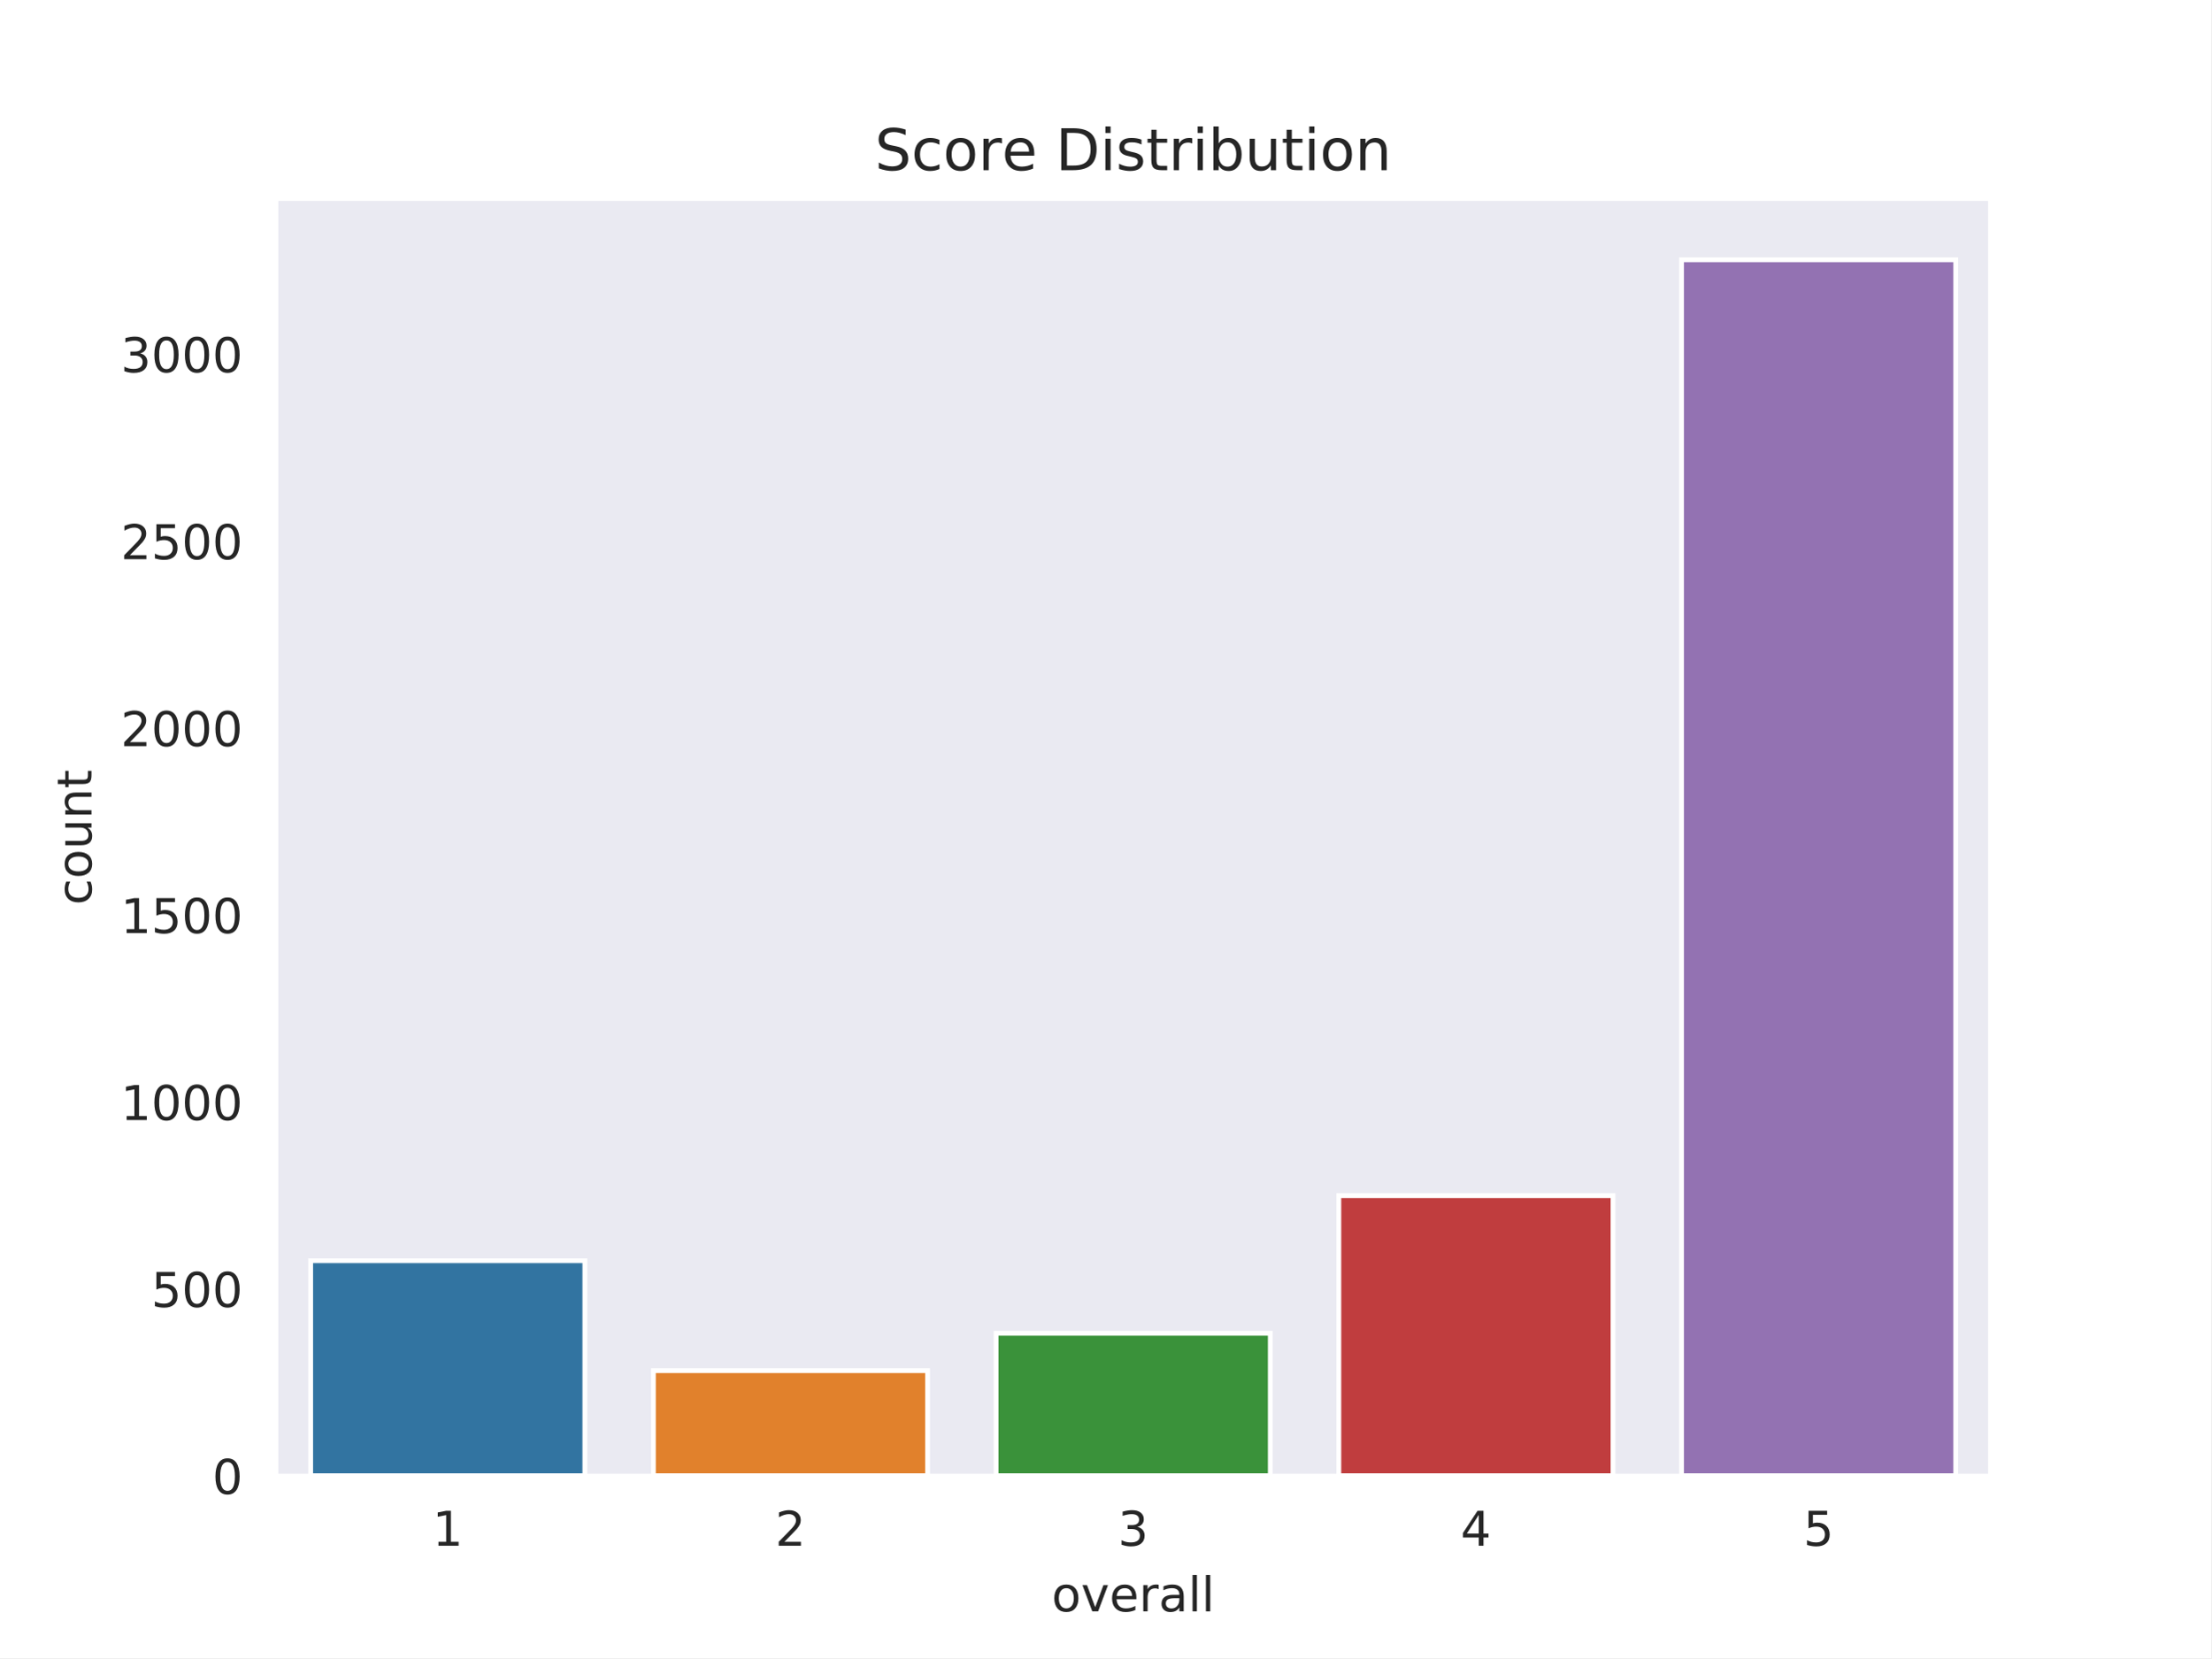
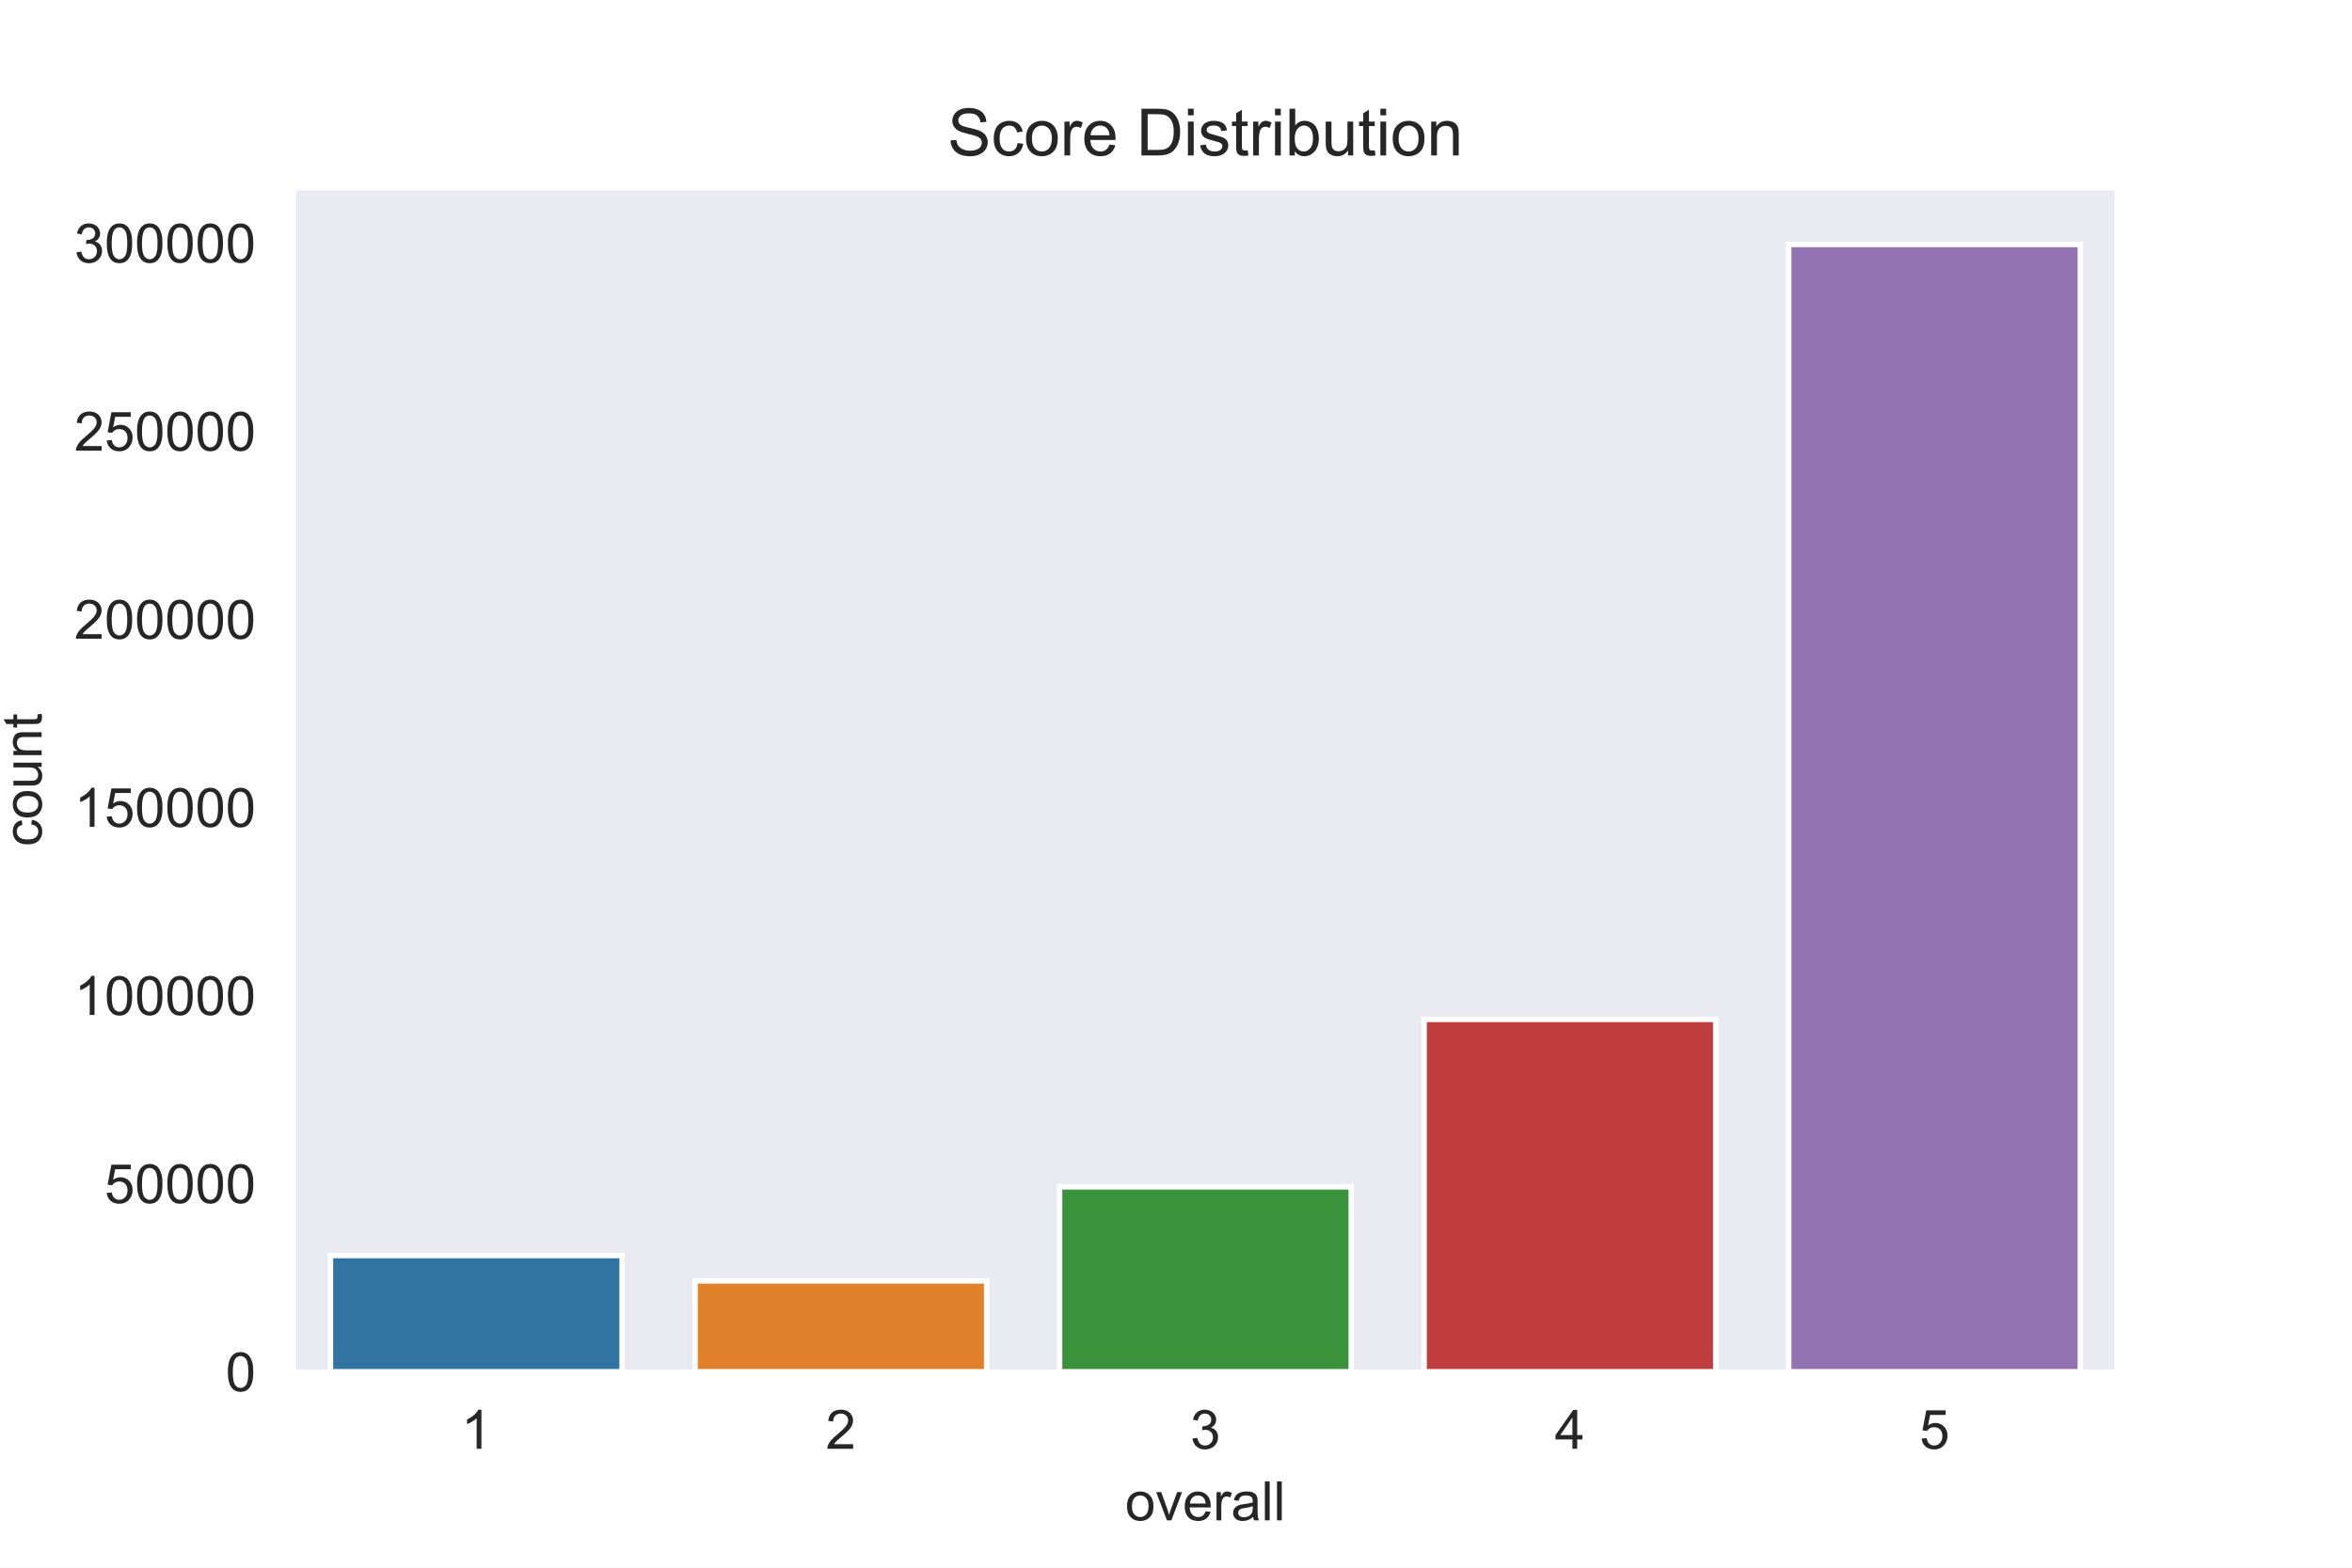
- <svg xmlns="http://www.w3.org/2000/svg" xmlns:xlink="http://www.w3.org/1999/xlink" height="345.6pt" version="1.1" viewBox="0 0 460.8 345.6" width="460.8pt">
+ <svg xmlns="http://www.w3.org/2000/svg" xmlns:xlink="http://www.w3.org/1999/xlink" height="288pt" version="1.1" viewBox="0 0 432 288" width="432pt">
  <defs>
    <style type="text/css">
- *{stroke-linecap:butt;stroke-linejoin:round;}
+ *{stroke-linecap:butt;stroke-linejoin:round;white-space:pre;}
  </style>
  </defs>
  <g id="figure_1">
    <g id="patch_1">
-       <path d="M 0 345.6  L 460.8 345.6  L 460.8 0  L 0 0  z " style="fill:#ffffff;" />
+       <path d="M 0 288  L 432 288  L 432 0  L 0 0  z " style="fill:#ffffff;" />
    </g>
    <g id="axes_1">
      <g id="patch_2">
-         <path d="M 57.6 307.584  L 414.72 307.584  L 414.72 41.472  L 57.6 41.472  z " style="fill:#eaeaf2;" />
+         <path d="M 54 252  L 388.8 252  L 388.8 34.56  L 54 34.56  z " style="fill:#eaeaf2;" />
      </g>
      <g id="matplotlib.axis_1">
        <g id="xtick_1">
          <g id="text_1">
            <defs>
-               <path d="M 12.406 8.297  L 28.516 8.297  L 28.516 63.922  L 10.984 60.406  L 10.984 69.391  L 28.422 72.906  L 38.281 72.906  L 38.281 8.297  L 54.391 8.297  L 54.391 0  L 12.406 0  z " id="DejaVuSans-49" />
-             </defs>
-             <g style="fill:#262626;" transform="translate(90.13075 322.1824)scale(0.1 -0.1)">
-               <use xlink:href="#DejaVuSans-49" />
+               <path d="M 37.25 0  L 28.469 0  L 28.469 56  Q 25.297 52.984 20.141 49.953  Q 14.984 46.922 10.891 45.406  L 10.891 53.906  Q 18.266 57.375 23.781 62.297  Q 29.297 67.234 31.594 71.875  L 37.25 71.875  z " id="ArialMT-49" />
+             </defs>
+             <g style="fill:#262626;" transform="translate(84.69953 266.1578)scale(0.1 -0.1)">
+               <use xlink:href="#ArialMT-49" />
            </g>
          </g>
        </g>
        <g id="xtick_2">
          <g id="text_2">
            <defs>
-               <path d="M 19.188 8.297  L 53.609 8.297  L 53.609 0  L 7.328 0  L 7.328 8.297  Q 12.938 14.109 22.625 23.891  Q 32.328 33.688 34.812 36.531  Q 39.547 41.844 41.422 45.531  Q 43.312 49.219 43.312 52.781  Q 43.312 58.594 39.234 62.25  Q 35.156 65.922 28.609 65.922  Q 23.969 65.922 18.812 64.312  Q 13.672 62.703 7.812 59.422  L 7.812 69.391  Q 13.766 71.781 18.938 73  Q 24.125 74.219 28.422 74.219  Q 39.75 74.219 46.484 68.547  Q 53.219 62.891 53.219 53.422  Q 53.219 48.922 51.531 44.891  Q 49.859 40.875 45.406 35.406  Q 44.188 33.984 37.641 27.219  Q 31.109 20.453 19.188 8.297  z " id="DejaVuSans-50" />
-             </defs>
-             <g style="fill:#262626;" transform="translate(161.5548 322.1824)scale(0.1 -0.1)">
-               <use xlink:href="#DejaVuSans-50" />
+               <path d="M 50.344 8.453  L 50.344 0  L 3.031 0  Q 2.938 3.172 4.047 6.109  Q 5.859 10.938 9.828 15.625  Q 13.812 20.312 21.344 26.469  Q 33.016 36.031 37.109 41.625  Q 41.219 47.219 41.219 52.203  Q 41.219 57.422 37.469 61  Q 33.734 64.594 27.734 64.594  Q 21.391 64.594 17.578 60.781  Q 13.766 56.984 13.719 50.25  L 4.688 51.172  Q 5.609 61.281 11.656 66.578  Q 17.719 71.875 27.938 71.875  Q 38.234 71.875 44.234 66.156  Q 50.25 60.453 50.25 52  Q 50.25 47.703 48.484 43.547  Q 46.734 39.406 42.656 34.812  Q 38.578 30.219 29.109 22.219  Q 21.188 15.578 18.938 13.203  Q 16.703 10.844 15.234 8.453  z " id="ArialMT-50" />
+             </defs>
+             <g style="fill:#262626;" transform="translate(151.6595 266.1578)scale(0.1 -0.1)">
+               <use xlink:href="#ArialMT-50" />
            </g>
          </g>
        </g>
        <g id="xtick_3">
          <g id="text_3">
            <defs>
-               <path d="M 40.578 39.312  Q 47.656 37.797 51.625 33  Q 55.609 28.219 55.609 21.188  Q 55.609 10.406 48.188 4.484  Q 40.766 -1.422 27.094 -1.422  Q 22.516 -1.422 17.656 -0.516  Q 12.797 0.391 7.625 2.203  L 7.625 11.719  Q 11.719 9.328 16.594 8.109  Q 21.484 6.891 26.812 6.891  Q 36.078 6.891 40.938 10.547  Q 45.797 14.203 45.797 21.188  Q 45.797 27.641 41.281 31.266  Q 36.766 34.906 28.719 34.906  L 20.219 34.906  L 20.219 43.016  L 29.109 43.016  Q 36.375 43.016 40.234 45.922  Q 44.094 48.828 44.094 54.297  Q 44.094 59.906 40.109 62.906  Q 36.141 65.922 28.719 65.922  Q 24.656 65.922 20.016 65.031  Q 15.375 64.156 9.812 62.312  L 9.812 71.094  Q 15.438 72.656 20.344 73.438  Q 25.25 74.219 29.594 74.219  Q 40.828 74.219 47.359 69.109  Q 53.906 64.016 53.906 55.328  Q 53.906 49.266 50.438 45.094  Q 46.969 40.922 40.578 39.312  z " id="DejaVuSans-51" />
-             </defs>
-             <g style="fill:#262626;" transform="translate(232.9787 322.1824)scale(0.1 -0.1)">
-               <use xlink:href="#DejaVuSans-51" />
+               <path d="M 4.203 18.891  L 12.984 20.062  Q 14.5 12.594 18.141 9.297  Q 21.781 6 27 6  Q 33.203 6 37.469 10.297  Q 41.75 14.594 41.75 20.953  Q 41.75 27 37.797 30.922  Q 33.844 34.859 27.734 34.859  Q 25.25 34.859 21.531 33.891  L 22.516 41.609  Q 23.391 41.5 23.922 41.5  Q 29.547 41.5 34.031 44.422  Q 38.531 47.359 38.531 53.469  Q 38.531 58.297 35.25 61.469  Q 31.984 64.656 26.812 64.656  Q 21.688 64.656 18.266 61.422  Q 14.844 58.203 13.875 51.766  L 5.078 53.328  Q 6.688 62.156 12.391 67.016  Q 18.109 71.875 26.609 71.875  Q 32.469 71.875 37.391 69.359  Q 42.328 66.844 44.938 62.5  Q 47.562 58.156 47.562 53.266  Q 47.562 48.641 45.062 44.828  Q 42.578 41.016 37.703 38.766  Q 44.047 37.312 47.562 32.688  Q 51.078 28.078 51.078 21.141  Q 51.078 11.766 44.234 5.25  Q 37.406 -1.266 26.953 -1.266  Q 17.531 -1.266 11.297 4.344  Q 5.078 9.969 4.203 18.891  z " id="ArialMT-51" />
+             </defs>
+             <g style="fill:#262626;" transform="translate(218.6195 266.1578)scale(0.1 -0.1)">
+               <use xlink:href="#ArialMT-51" />
            </g>
          </g>
        </g>
        <g id="xtick_4">
          <g id="text_4">
            <defs>
-               <path d="M 37.797 64.312  L 12.891 25.391  L 37.797 25.391  z M 35.203 72.906  L 47.609 72.906  L 47.609 25.391  L 58.016 25.391  L 58.016 17.188  L 47.609 17.188  L 47.609 0  L 37.797 0  L 37.797 17.188  L 4.891 17.188  L 4.891 26.703  z " id="DejaVuSans-52" />
-             </defs>
-             <g style="fill:#262626;" transform="translate(304.4028 322.1824)scale(0.1 -0.1)">
-               <use xlink:href="#DejaVuSans-52" />
+               <path d="M 32.328 0  L 32.328 17.141  L 1.266 17.141  L 1.266 25.203  L 33.938 71.578  L 41.109 71.578  L 41.109 25.203  L 50.781 25.203  L 50.781 17.141  L 41.109 17.141  L 41.109 0  z M 32.328 25.203  L 32.328 57.469  L 9.906 25.203  z " id="ArialMT-52" />
+             </defs>
+             <g style="fill:#262626;" transform="translate(285.5795 266.1578)scale(0.1 -0.1)">
+               <use xlink:href="#ArialMT-52" />
            </g>
          </g>
        </g>
        <g id="xtick_5">
          <g id="text_5">
            <defs>
-               <path d="M 10.797 72.906  L 49.516 72.906  L 49.516 64.594  L 19.828 64.594  L 19.828 46.734  Q 21.969 47.469 24.109 47.828  Q 26.266 48.188 28.422 48.188  Q 40.625 48.188 47.75 41.5  Q 54.891 34.812 54.891 23.391  Q 54.891 11.625 47.562 5.094  Q 40.234 -1.422 26.906 -1.422  Q 22.312 -1.422 17.547 -0.641  Q 12.797 0.141 7.719 1.703  L 7.719 11.625  Q 12.109 9.234 16.797 8.062  Q 21.484 6.891 26.703 6.891  Q 35.156 6.891 40.078 11.328  Q 45.016 15.766 45.016 23.391  Q 45.016 31 40.078 35.438  Q 35.156 39.891 26.703 39.891  Q 22.75 39.891 18.812 39.016  Q 14.891 38.141 10.797 36.281  z " id="DejaVuSans-53" />
-             </defs>
-             <g style="fill:#262626;" transform="translate(375.8268 322.1824)scale(0.1 -0.1)">
-               <use xlink:href="#DejaVuSans-53" />
+               <path d="M 4.156 18.75  L 13.375 19.531  Q 14.406 12.797 18.141 9.391  Q 21.875 6 27.156 6  Q 33.5 6 37.891 10.781  Q 42.281 15.578 42.281 23.484  Q 42.281 31 38.062 35.344  Q 33.844 39.703 27 39.703  Q 22.75 39.703 19.328 37.766  Q 15.922 35.844 13.969 32.766  L 5.719 33.844  L 12.641 70.609  L 48.25 70.609  L 48.25 62.203  L 19.672 62.203  L 15.828 42.969  Q 22.266 47.469 29.344 47.469  Q 38.719 47.469 45.156 40.969  Q 51.609 34.469 51.609 24.266  Q 51.609 14.547 45.953 7.469  Q 39.062 -1.219 27.156 -1.219  Q 17.391 -1.219 11.203 4.25  Q 5.031 9.719 4.156 18.75  z " id="ArialMT-53" />
+             </defs>
+             <g style="fill:#262626;" transform="translate(352.5395 266.1578)scale(0.1 -0.1)">
+               <use xlink:href="#ArialMT-53" />
            </g>
          </g>
        </g>
        <g id="text_6">
          <defs>
-             <path d="M 30.609 48.391  Q 23.391 48.391 19.188 42.75  Q 14.984 37.109 14.984 27.297  Q 14.984 17.484 19.156 11.844  Q 23.344 6.203 30.609 6.203  Q 37.797 6.203 41.984 11.859  Q 46.188 17.531 46.188 27.297  Q 46.188 37.016 41.984 42.703  Q 37.797 48.391 30.609 48.391  z M 30.609 56  Q 42.328 56 49.016 48.375  Q 55.719 40.766 55.719 27.297  Q 55.719 13.875 49.016 6.219  Q 42.328 -1.422 30.609 -1.422  Q 18.844 -1.422 12.172 6.219  Q 5.516 13.875 5.516 27.297  Q 5.516 40.766 12.172 48.375  Q 18.844 56 30.609 56  z " id="DejaVuSans-111" />
-             <path d="M 2.984 54.688  L 12.5 54.688  L 29.594 8.797  L 46.688 54.688  L 56.203 54.688  L 35.688 0  L 23.484 0  z " id="DejaVuSans-118" />
-             <path d="M 56.203 29.594  L 56.203 25.203  L 14.891 25.203  Q 15.484 15.922 20.484 11.062  Q 25.484 6.203 34.422 6.203  Q 39.594 6.203 44.453 7.469  Q 49.312 8.734 54.109 11.281  L 54.109 2.781  Q 49.266 0.734 44.188 -0.344  Q 39.109 -1.422 33.891 -1.422  Q 20.797 -1.422 13.156 6.188  Q 5.516 13.812 5.516 26.812  Q 5.516 40.234 12.766 48.109  Q 20.016 56 32.328 56  Q 43.359 56 49.781 48.891  Q 56.203 41.797 56.203 29.594  z M 47.219 32.234  Q 47.125 39.594 43.094 43.984  Q 39.062 48.391 32.422 48.391  Q 24.906 48.391 20.391 44.141  Q 15.875 39.891 15.188 32.172  z " id="DejaVuSans-101" />
-             <path d="M 41.109 46.297  Q 39.594 47.172 37.812 47.578  Q 36.031 48 33.891 48  Q 26.266 48 22.188 43.047  Q 18.109 38.094 18.109 28.812  L 18.109 0  L 9.078 0  L 9.078 54.688  L 18.109 54.688  L 18.109 46.188  Q 20.953 51.172 25.484 53.578  Q 30.031 56 36.531 56  Q 37.453 56 38.578 55.875  Q 39.703 55.766 41.062 55.516  z " id="DejaVuSans-114" />
-             <path d="M 34.281 27.484  Q 23.391 27.484 19.188 25  Q 14.984 22.516 14.984 16.5  Q 14.984 11.719 18.141 8.906  Q 21.297 6.109 26.703 6.109  Q 34.188 6.109 38.703 11.406  Q 43.219 16.703 43.219 25.484  L 43.219 27.484  z M 52.203 31.203  L 52.203 0  L 43.219 0  L 43.219 8.297  Q 40.141 3.328 35.547 0.953  Q 30.953 -1.422 24.312 -1.422  Q 15.922 -1.422 10.953 3.297  Q 6 8.016 6 15.922  Q 6 25.141 12.172 29.828  Q 18.359 34.516 30.609 34.516  L 43.219 34.516  L 43.219 35.406  Q 43.219 41.609 39.141 45  Q 35.062 48.391 27.688 48.391  Q 23 48.391 18.547 47.266  Q 14.109 46.141 10.016 43.891  L 10.016 52.203  Q 14.938 54.109 19.578 55.047  Q 24.219 56 28.609 56  Q 40.484 56 46.344 49.844  Q 52.203 43.703 52.203 31.203  z " id="DejaVuSans-97" />
-             <path d="M 9.422 75.984  L 18.406 75.984  L 18.406 0  L 9.422 0  z " id="DejaVuSans-108" />
+             <path d="M 3.328 25.922  Q 3.328 40.328 11.328 47.266  Q 18.016 53.031 27.641 53.031  Q 38.328 53.031 45.109 46.016  Q 51.906 39.016 51.906 26.656  Q 51.906 16.656 48.906 10.906  Q 45.906 5.172 40.156 2  Q 34.422 -1.172 27.641 -1.172  Q 16.75 -1.172 10.031 5.812  Q 3.328 12.797 3.328 25.922  z M 12.359 25.922  Q 12.359 15.969 16.703 11.016  Q 21.047 6.062 27.641 6.062  Q 34.188 6.062 38.531 11.031  Q 42.875 16.016 42.875 26.219  Q 42.875 35.844 38.5 40.797  Q 34.125 45.75 27.641 45.75  Q 21.047 45.75 16.703 40.812  Q 12.359 35.891 12.359 25.922  z " id="ArialMT-111" />
+             <path d="M 21 0  L 1.266 51.859  L 10.547 51.859  L 21.688 20.797  Q 23.484 15.766 25 10.359  Q 26.172 14.453 28.266 20.219  L 39.797 51.859  L 48.828 51.859  L 29.203 0  z " id="ArialMT-118" />
+             <path d="M 42.094 16.703  L 51.172 15.578  Q 49.031 7.625 43.219 3.219  Q 37.406 -1.172 28.375 -1.172  Q 17 -1.172 10.328 5.828  Q 3.656 12.844 3.656 25.484  Q 3.656 38.578 10.391 45.797  Q 17.141 53.031 27.875 53.031  Q 38.281 53.031 44.875 45.953  Q 51.469 38.875 51.469 26.031  Q 51.469 25.25 51.422 23.688  L 12.75 23.688  Q 13.234 15.141 17.578 10.594  Q 21.922 6.062 28.422 6.062  Q 33.25 6.062 36.672 8.594  Q 40.094 11.141 42.094 16.703  z M 13.234 30.906  L 42.188 30.906  Q 41.609 37.453 38.875 40.719  Q 34.672 45.797 27.984 45.797  Q 21.922 45.797 17.797 41.75  Q 13.672 37.703 13.234 30.906  z " id="ArialMT-101" />
+             <path d="M 6.5 0  L 6.5 51.859  L 14.406 51.859  L 14.406 44  Q 17.438 49.516 20 51.266  Q 22.562 53.031 25.641 53.031  Q 30.078 53.031 34.672 50.203  L 31.641 42.047  Q 28.422 43.953 25.203 43.953  Q 22.312 43.953 20.016 42.219  Q 17.719 40.484 16.75 37.406  Q 15.281 32.719 15.281 27.156  L 15.281 0  z " id="ArialMT-114" />
+             <path d="M 40.438 6.391  Q 35.547 2.25 31.031 0.531  Q 26.516 -1.172 21.344 -1.172  Q 12.797 -1.172 8.203 3  Q 3.609 7.172 3.609 13.672  Q 3.609 17.484 5.344 20.625  Q 7.078 23.781 9.891 25.688  Q 12.703 27.594 16.219 28.562  Q 18.797 29.25 24.031 29.891  Q 34.672 31.156 39.703 32.906  Q 39.75 34.719 39.75 35.203  Q 39.75 40.578 37.25 42.781  Q 33.891 45.75 27.25 45.75  Q 21.047 45.75 18.094 43.578  Q 15.141 41.406 13.719 35.891  L 5.125 37.062  Q 6.297 42.578 8.984 45.969  Q 11.672 49.359 16.75 51.188  Q 21.828 53.031 28.516 53.031  Q 35.156 53.031 39.297 51.469  Q 43.453 49.906 45.406 47.531  Q 47.359 45.172 48.141 41.547  Q 48.578 39.312 48.578 33.453  L 48.578 21.734  Q 48.578 9.469 49.141 6.219  Q 49.703 2.984 51.375 0  L 42.188 0  Q 40.828 2.734 40.438 6.391  z M 39.703 26.031  Q 34.906 24.078 25.344 22.703  Q 19.922 21.922 17.672 20.938  Q 15.438 19.969 14.203 18.094  Q 12.984 16.219 12.984 13.922  Q 12.984 10.406 15.641 8.062  Q 18.312 5.719 23.438 5.719  Q 28.516 5.719 32.469 7.938  Q 36.422 10.156 38.281 14.016  Q 39.703 17 39.703 22.797  z " id="ArialMT-97" />
+             <path d="M 6.391 0  L 6.391 71.578  L 15.188 71.578  L 15.188 0  z " id="ArialMT-108" />
          </defs>
-           <g style="fill:#262626;" transform="translate(219.167 335.8606)scale(0.1 -0.1)">
-             <use xlink:href="#DejaVuSans-111" />
-             <use x="61.182" xlink:href="#DejaVuSans-118" />
-             <use x="120.361" xlink:href="#DejaVuSans-101" />
-             <use x="181.885" xlink:href="#DejaVuSans-114" />
-             <use x="222.998" xlink:href="#DejaVuSans-97" />
-             <use x="284.277" xlink:href="#DejaVuSans-108" />
-             <use x="312.061" xlink:href="#DejaVuSans-108" />
+           <g style="fill:#262626;" transform="translate(206.6719 279.3031)scale(0.1 -0.1)">
+             <use xlink:href="#ArialMT-111" />
+             <use x="55.615" xlink:href="#ArialMT-118" />
+             <use x="105.615" xlink:href="#ArialMT-101" />
+             <use x="161.23" xlink:href="#ArialMT-114" />
+             <use x="194.531" xlink:href="#ArialMT-97" />
+             <use x="250.146" xlink:href="#ArialMT-108" />
+             <use x="272.363" xlink:href="#ArialMT-108" />
          </g>
        </g>
      </g>
      <g id="matplotlib.axis_2">
        <g id="ytick_1">
          <g id="text_7">
            <defs>
-               <path d="M 31.781 66.406  Q 24.172 66.406 20.328 58.906  Q 16.5 51.422 16.5 36.375  Q 16.5 21.391 20.328 13.891  Q 24.172 6.391 31.781 6.391  Q 39.453 6.391 43.281 13.891  Q 47.125 21.391 47.125 36.375  Q 47.125 51.422 43.281 58.906  Q 39.453 66.406 31.781 66.406  z M 31.781 74.219  Q 44.047 74.219 50.516 64.516  Q 56.984 54.828 56.984 36.375  Q 56.984 17.969 50.516 8.266  Q 44.047 -1.422 31.781 -1.422  Q 19.531 -1.422 13.062 8.266  Q 6.594 17.969 6.594 36.375  Q 6.594 54.828 13.062 64.516  Q 19.531 74.219 31.781 74.219  z " id="DejaVuSans-48" />
-             </defs>
-             <g style="fill:#262626;" transform="translate(44.2375 311.3832)scale(0.1 -0.1)">
-               <use xlink:href="#DejaVuSans-48" />
+               <path d="M 4.156 35.297  Q 4.156 48 6.766 55.734  Q 9.375 63.484 14.516 67.672  Q 19.672 71.875 27.484 71.875  Q 33.25 71.875 37.594 69.547  Q 41.938 67.234 44.766 62.859  Q 47.609 58.5 49.219 52.219  Q 50.828 45.953 50.828 35.297  Q 50.828 22.703 48.234 14.969  Q 45.656 7.234 40.5 3  Q 35.359 -1.219 27.484 -1.219  Q 17.141 -1.219 11.234 6.203  Q 4.156 15.141 4.156 35.297  z M 13.188 35.297  Q 13.188 17.672 17.312 11.828  Q 21.438 6 27.484 6  Q 33.547 6 37.672 11.859  Q 41.797 17.719 41.797 35.297  Q 41.797 52.984 37.672 58.781  Q 33.547 64.594 27.391 64.594  Q 21.344 64.594 17.719 59.469  Q 13.188 52.938 13.188 35.297  z " id="ArialMT-48" />
+             </defs>
+             <g style="fill:#262626;" transform="translate(41.43906 255.5789)scale(0.1 -0.1)">
+               <use xlink:href="#ArialMT-48" />
            </g>
          </g>
        </g>
        <g id="ytick_2">
          <g id="text_8">
-             <g style="fill:#262626;" transform="translate(31.5125 272.4164)scale(0.1 -0.1)">
-               <use xlink:href="#DejaVuSans-53" />
-               <use x="63.623" xlink:href="#DejaVuSans-48" />
-               <use x="127.246" xlink:href="#DejaVuSans-48" />
+             <g style="fill:#262626;" transform="translate(19.19531 221.0212)scale(0.1 -0.1)">
+               <use xlink:href="#ArialMT-53" />
+               <use x="55.615" xlink:href="#ArialMT-48" />
+               <use x="111.23" xlink:href="#ArialMT-48" />
+               <use x="166.846" xlink:href="#ArialMT-48" />
+               <use x="222.461" xlink:href="#ArialMT-48" />
            </g>
          </g>
        </g>
        <g id="ytick_3">
          <g id="text_9">
-             <g style="fill:#262626;" transform="translate(25.15 233.4496)scale(0.1 -0.1)">
-               <use xlink:href="#DejaVuSans-49" />
-               <use x="63.623" xlink:href="#DejaVuSans-48" />
-               <use x="127.246" xlink:href="#DejaVuSans-48" />
-               <use x="190.869" xlink:href="#DejaVuSans-48" />
+             <g style="fill:#262626;" transform="translate(13.63438 186.4635)scale(0.1 -0.1)">
+               <use xlink:href="#ArialMT-49" />
+               <use x="55.615" xlink:href="#ArialMT-48" />
+               <use x="111.23" xlink:href="#ArialMT-48" />
+               <use x="166.846" xlink:href="#ArialMT-48" />
+               <use x="222.461" xlink:href="#ArialMT-48" />
+               <use x="278.076" xlink:href="#ArialMT-48" />
            </g>
          </g>
        </g>
        <g id="ytick_4">
          <g id="text_10">
-             <g style="fill:#262626;" transform="translate(25.15 194.4829)scale(0.1 -0.1)">
-               <use xlink:href="#DejaVuSans-49" />
-               <use x="63.623" xlink:href="#DejaVuSans-53" />
-               <use x="127.246" xlink:href="#DejaVuSans-48" />
-               <use x="190.869" xlink:href="#DejaVuSans-48" />
+             <g style="fill:#262626;" transform="translate(13.63438 151.9058)scale(0.1 -0.1)">
+               <use xlink:href="#ArialMT-49" />
+               <use x="55.615" xlink:href="#ArialMT-53" />
+               <use x="111.23" xlink:href="#ArialMT-48" />
+               <use x="166.846" xlink:href="#ArialMT-48" />
+               <use x="222.461" xlink:href="#ArialMT-48" />
+               <use x="278.076" xlink:href="#ArialMT-48" />
            </g>
          </g>
        </g>
        <g id="ytick_5">
          <g id="text_11">
-             <g style="fill:#262626;" transform="translate(25.15 155.5161)scale(0.1 -0.1)">
-               <use xlink:href="#DejaVuSans-50" />
-               <use x="63.623" xlink:href="#DejaVuSans-48" />
-               <use x="127.246" xlink:href="#DejaVuSans-48" />
-               <use x="190.869" xlink:href="#DejaVuSans-48" />
+             <g style="fill:#262626;" transform="translate(13.63438 117.3481)scale(0.1 -0.1)">
+               <use xlink:href="#ArialMT-50" />
+               <use x="55.615" xlink:href="#ArialMT-48" />
+               <use x="111.23" xlink:href="#ArialMT-48" />
+               <use x="166.846" xlink:href="#ArialMT-48" />
+               <use x="222.461" xlink:href="#ArialMT-48" />
+               <use x="278.076" xlink:href="#ArialMT-48" />
            </g>
          </g>
        </g>
        <g id="ytick_6">
          <g id="text_12">
-             <g style="fill:#262626;" transform="translate(25.15 116.5493)scale(0.1 -0.1)">
-               <use xlink:href="#DejaVuSans-50" />
-               <use x="63.623" xlink:href="#DejaVuSans-53" />
-               <use x="127.246" xlink:href="#DejaVuSans-48" />
-               <use x="190.869" xlink:href="#DejaVuSans-48" />
+             <g style="fill:#262626;" transform="translate(13.63438 82.79034)scale(0.1 -0.1)">
+               <use xlink:href="#ArialMT-50" />
+               <use x="55.615" xlink:href="#ArialMT-53" />
+               <use x="111.23" xlink:href="#ArialMT-48" />
+               <use x="166.846" xlink:href="#ArialMT-48" />
+               <use x="222.461" xlink:href="#ArialMT-48" />
+               <use x="278.076" xlink:href="#ArialMT-48" />
            </g>
          </g>
        </g>
        <g id="ytick_7">
          <g id="text_13">
-             <g style="fill:#262626;" transform="translate(25.15 77.58248)scale(0.1 -0.1)">
-               <use xlink:href="#DejaVuSans-51" />
-               <use x="63.623" xlink:href="#DejaVuSans-48" />
-               <use x="127.246" xlink:href="#DejaVuSans-48" />
-               <use x="190.869" xlink:href="#DejaVuSans-48" />
+             <g style="fill:#262626;" transform="translate(13.63438 48.23263)scale(0.1 -0.1)">
+               <use xlink:href="#ArialMT-51" />
+               <use x="55.615" xlink:href="#ArialMT-48" />
+               <use x="111.23" xlink:href="#ArialMT-48" />
+               <use x="166.846" xlink:href="#ArialMT-48" />
+               <use x="222.461" xlink:href="#ArialMT-48" />
+               <use x="278.076" xlink:href="#ArialMT-48" />
            </g>
          </g>
        </g>
        <g id="text_14">
          <defs>
-             <path d="M 48.781 52.594  L 48.781 44.188  Q 44.969 46.297 41.141 47.344  Q 37.312 48.391 33.406 48.391  Q 24.656 48.391 19.812 42.844  Q 14.984 37.312 14.984 27.297  Q 14.984 17.281 19.812 11.734  Q 24.656 6.203 33.406 6.203  Q 37.312 6.203 41.141 7.25  Q 44.969 8.297 48.781 10.406  L 48.781 2.094  Q 45.016 0.344 40.984 -0.531  Q 36.969 -1.422 32.422 -1.422  Q 20.062 -1.422 12.781 6.344  Q 5.516 14.109 5.516 27.297  Q 5.516 40.672 12.859 48.328  Q 20.219 56 33.016 56  Q 37.156 56 41.109 55.141  Q 45.062 54.297 48.781 52.594  z " id="DejaVuSans-99" />
-             <path d="M 8.5 21.578  L 8.5 54.688  L 17.484 54.688  L 17.484 21.922  Q 17.484 14.156 20.5 10.266  Q 23.531 6.391 29.594 6.391  Q 36.859 6.391 41.078 11.031  Q 45.312 15.672 45.312 23.688  L 45.312 54.688  L 54.297 54.688  L 54.297 0  L 45.312 0  L 45.312 8.406  Q 42.047 3.422 37.719 1  Q 33.406 -1.422 27.688 -1.422  Q 18.266 -1.422 13.375 4.438  Q 8.5 10.297 8.5 21.578  z M 31.109 56  z " id="DejaVuSans-117" />
-             <path d="M 54.891 33.016  L 54.891 0  L 45.906 0  L 45.906 32.719  Q 45.906 40.484 42.875 44.328  Q 39.844 48.188 33.797 48.188  Q 26.516 48.188 22.312 43.547  Q 18.109 38.922 18.109 30.906  L 18.109 0  L 9.078 0  L 9.078 54.688  L 18.109 54.688  L 18.109 46.188  Q 21.344 51.125 25.703 53.562  Q 30.078 56 35.797 56  Q 45.219 56 50.047 50.172  Q 54.891 44.344 54.891 33.016  z " id="DejaVuSans-110" />
-             <path d="M 18.312 70.219  L 18.312 54.688  L 36.812 54.688  L 36.812 47.703  L 18.312 47.703  L 18.312 18.016  Q 18.312 11.328 20.141 9.422  Q 21.969 7.516 27.594 7.516  L 36.812 7.516  L 36.812 0  L 27.594 0  Q 17.188 0 13.234 3.875  Q 9.281 7.766 9.281 18.016  L 9.281 47.703  L 2.688 47.703  L 2.688 54.688  L 9.281 54.688  L 9.281 70.219  z " id="DejaVuSans-116" />
+             <path d="M 40.438 19  L 49.078 17.875  Q 47.656 8.938 41.812 3.875  Q 35.984 -1.172 27.484 -1.172  Q 16.844 -1.172 10.375 5.781  Q 3.906 12.75 3.906 25.734  Q 3.906 34.125 6.688 40.422  Q 9.469 46.734 15.156 49.875  Q 20.844 53.031 27.547 53.031  Q 35.984 53.031 41.359 48.75  Q 46.734 44.484 48.25 36.625  L 39.703 35.297  Q 38.484 40.531 35.375 43.156  Q 32.281 45.797 27.875 45.797  Q 21.234 45.797 17.078 41.031  Q 12.938 36.281 12.938 25.984  Q 12.938 15.531 16.938 10.797  Q 20.953 6.062 27.391 6.062  Q 32.562 6.062 36.031 9.234  Q 39.5 12.406 40.438 19  z " id="ArialMT-99" />
+             <path d="M 40.578 0  L 40.578 7.625  Q 34.516 -1.172 24.125 -1.172  Q 19.531 -1.172 15.547 0.578  Q 11.578 2.344 9.641 5  Q 7.719 7.672 6.938 11.531  Q 6.391 14.109 6.391 19.734  L 6.391 51.859  L 15.188 51.859  L 15.188 23.094  Q 15.188 16.219 15.719 13.812  Q 16.547 10.359 19.234 8.375  Q 21.922 6.391 25.875 6.391  Q 29.828 6.391 33.297 8.422  Q 36.766 10.453 38.203 13.938  Q 39.656 17.438 39.656 24.078  L 39.656 51.859  L 48.438 51.859  L 48.438 0  z " id="ArialMT-117" />
+             <path d="M 6.594 0  L 6.594 51.859  L 14.5 51.859  L 14.5 44.484  Q 20.219 53.031 31 53.031  Q 35.688 53.031 39.625 51.344  Q 43.562 49.656 45.516 46.922  Q 47.469 44.188 48.25 40.438  Q 48.734 37.984 48.734 31.891  L 48.734 0  L 39.938 0  L 39.938 31.547  Q 39.938 36.922 38.906 39.578  Q 37.891 42.234 35.281 43.812  Q 32.672 45.406 29.156 45.406  Q 23.531 45.406 19.453 41.844  Q 15.375 38.281 15.375 28.328  L 15.375 0  z " id="ArialMT-110" />
+             <path d="M 25.781 7.859  L 27.047 0.094  Q 23.344 -0.688 20.406 -0.688  Q 15.625 -0.688 12.984 0.828  Q 10.359 2.344 9.281 4.812  Q 8.203 7.281 8.203 15.188  L 8.203 45.016  L 1.766 45.016  L 1.766 51.859  L 8.203 51.859  L 8.203 64.703  L 16.938 69.969  L 16.938 51.859  L 25.781 51.859  L 25.781 45.016  L 16.938 45.016  L 16.938 14.703  Q 16.938 10.938 17.406 9.859  Q 17.875 8.797 18.922 8.156  Q 19.969 7.516 21.922 7.516  Q 23.391 7.516 25.781 7.859  z " id="ArialMT-116" />
          </defs>
-           <g style="fill:#262626;" transform="translate(19.07031 188.6343)rotate(-90)scale(0.1 -0.1)">
-             <use xlink:href="#DejaVuSans-99" />
-             <use x="54.98" xlink:href="#DejaVuSans-111" />
-             <use x="116.162" xlink:href="#DejaVuSans-117" />
-             <use x="179.541" xlink:href="#DejaVuSans-110" />
-             <use x="242.92" xlink:href="#DejaVuSans-116" />
+           <g style="fill:#262626;" transform="translate(7.646875 155.5105)rotate(-90)scale(0.1 -0.1)">
+             <use xlink:href="#ArialMT-99" />
+             <use x="50" xlink:href="#ArialMT-111" />
+             <use x="105.615" xlink:href="#ArialMT-117" />
+             <use x="161.23" xlink:href="#ArialMT-110" />
+             <use x="216.846" xlink:href="#ArialMT-116" />
          </g>
        </g>
      </g>
      <g id="patch_3">
-         <path clip-path="url(#p68902bc4c0)" d="M 64.742 307.584  L 121.882 307.584  L 121.882 262.772  L 64.742 262.772  z " style="fill:#3274a1;stroke:#ffffff;stroke-linejoin:miter;" />
+         <path clip-path="url(#pcff98561b3)" d="M 60.696 252  L 114.264 252  L 114.264 230.658  L 60.696 230.658  z " style="fill:#3274a1;stroke:#ffffff;stroke-linejoin:miter;" />
      </g>
      <g id="patch_4">
-         <path clip-path="url(#p68902bc4c0)" d="M 136.166 307.584  L 193.306 307.584  L 193.306 285.685  L 136.166 285.685  z " style="fill:#e1812c;stroke:#ffffff;stroke-linejoin:miter;" />
+         <path clip-path="url(#pcff98561b3)" d="M 127.656 252  L 181.224 252  L 181.224 235.32  L 127.656 235.32  z " style="fill:#e1812c;stroke:#ffffff;stroke-linejoin:miter;" />
      </g>
      <g id="patch_5">
-         <path clip-path="url(#p68902bc4c0)" d="M 207.59 307.584  L 264.73 307.584  L 264.73 277.891  L 207.59 277.891  z " style="fill:#3a923a;stroke:#ffffff;stroke-linejoin:miter;" />
+         <path clip-path="url(#pcff98561b3)" d="M 194.616 252  L 248.184 252  L 248.184 218.037  L 194.616 218.037  z " style="fill:#3a923a;stroke:#ffffff;stroke-linejoin:miter;" />
      </g>
      <g id="patch_6">
-         <path clip-path="url(#p68902bc4c0)" d="M 279.014 307.584  L 336.154 307.584  L 336.154 249.212  L 279.014 249.212  z " style="fill:#c03d3e;stroke:#ffffff;stroke-linejoin:miter;" />
+         <path clip-path="url(#pcff98561b3)" d="M 261.576 252  L 315.144 252  L 315.144 187.278  L 261.576 187.278  z " style="fill:#c03d3e;stroke:#ffffff;stroke-linejoin:miter;" />
      </g>
      <g id="patch_7">
-         <path clip-path="url(#p68902bc4c0)" d="M 350.438 307.584  L 407.578 307.584  L 407.578 54.144  L 350.438 54.144  z " style="fill:#9372b2;stroke:#ffffff;stroke-linejoin:miter;" />
+         <path clip-path="url(#pcff98561b3)" d="M 328.536 252  L 382.104 252  L 382.104 44.914  L 328.536 44.914  z " style="fill:#9372b2;stroke:#ffffff;stroke-linejoin:miter;" />
      </g>
      <g id="patch_8">
-         <path d="M 57.6 307.584  L 57.6 41.472  " style="fill:none;stroke:#ffffff;stroke-linecap:square;stroke-linejoin:miter;stroke-width:0.8;" />
+         <path d="M 54 252  L 54 34.56  " style="fill:none;stroke:#ffffff;stroke-linecap:square;stroke-linejoin:miter;stroke-width:0.8;" />
      </g>
      <g id="patch_9">
-         <path d="M 414.72 307.584  L 414.72 41.472  " style="fill:none;stroke:#ffffff;stroke-linecap:square;stroke-linejoin:miter;stroke-width:0.8;" />
+         <path d="M 388.8 252  L 388.8 34.56  " style="fill:none;stroke:#ffffff;stroke-linecap:square;stroke-linejoin:miter;stroke-width:0.8;" />
      </g>
      <g id="patch_10">
-         <path d="M 57.6 307.584  L 414.72 307.584  " style="fill:none;stroke:#ffffff;stroke-linecap:square;stroke-linejoin:miter;stroke-width:0.8;" />
+         <path d="M 54 252  L 388.8 252  " style="fill:none;stroke:#ffffff;stroke-linecap:square;stroke-linejoin:miter;stroke-width:0.8;" />
      </g>
      <g id="patch_11">
-         <path d="M 57.6 41.472  L 414.72 41.472  " style="fill:none;stroke:#ffffff;stroke-linecap:square;stroke-linejoin:miter;stroke-width:0.8;" />
+         <path d="M 54 34.56  L 388.8 34.56  " style="fill:none;stroke:#ffffff;stroke-linecap:square;stroke-linejoin:miter;stroke-width:0.8;" />
      </g>
      <g id="text_15">
        <defs>
-           <path d="M 53.516 70.516  L 53.516 60.891  Q 47.906 63.578 42.922 64.891  Q 37.938 66.219 33.297 66.219  Q 25.25 66.219 20.875 63.094  Q 16.5 59.969 16.5 54.203  Q 16.5 49.359 19.406 46.891  Q 22.312 44.438 30.422 42.922  L 36.375 41.703  Q 47.406 39.594 52.656 34.297  Q 57.906 29 57.906 20.125  Q 57.906 9.516 50.797 4.047  Q 43.703 -1.422 29.984 -1.422  Q 24.812 -1.422 18.969 -0.25  Q 13.141 0.922 6.891 3.219  L 6.891 13.375  Q 12.891 10.016 18.656 8.297  Q 24.422 6.594 29.984 6.594  Q 38.422 6.594 43.016 9.906  Q 47.609 13.234 47.609 19.391  Q 47.609 24.75 44.312 27.781  Q 41.016 30.812 33.5 32.328  L 27.484 33.5  Q 16.453 35.688 11.516 40.375  Q 6.594 45.062 6.594 53.422  Q 6.594 63.094 13.406 68.656  Q 20.219 74.219 32.172 74.219  Q 37.312 74.219 42.625 73.281  Q 47.953 72.359 53.516 70.516  z " id="DejaVuSans-83" />
-           <path id="DejaVuSans-32" />
-           <path d="M 19.672 64.797  L 19.672 8.109  L 31.594 8.109  Q 46.688 8.109 53.688 14.938  Q 60.688 21.781 60.688 36.531  Q 60.688 51.172 53.688 57.984  Q 46.688 64.797 31.594 64.797  z M 9.812 72.906  L 30.078 72.906  Q 51.266 72.906 61.172 64.094  Q 71.094 55.281 71.094 36.531  Q 71.094 17.672 61.125 8.828  Q 51.172 0 30.078 0  L 9.812 0  z " id="DejaVuSans-68" />
-           <path d="M 9.422 54.688  L 18.406 54.688  L 18.406 0  L 9.422 0  z M 9.422 75.984  L 18.406 75.984  L 18.406 64.594  L 9.422 64.594  z " id="DejaVuSans-105" />
-           <path d="M 44.281 53.078  L 44.281 44.578  Q 40.484 46.531 36.375 47.5  Q 32.281 48.484 27.875 48.484  Q 21.188 48.484 17.844 46.438  Q 14.5 44.391 14.5 40.281  Q 14.5 37.156 16.891 35.375  Q 19.281 33.594 26.516 31.984  L 29.594 31.297  Q 39.156 29.25 43.188 25.516  Q 47.219 21.781 47.219 15.094  Q 47.219 7.469 41.188 3.016  Q 35.156 -1.422 24.609 -1.422  Q 20.219 -1.422 15.453 -0.562  Q 10.688 0.297 5.422 2  L 5.422 11.281  Q 10.406 8.688 15.234 7.391  Q 20.062 6.109 24.812 6.109  Q 31.156 6.109 34.562 8.281  Q 37.984 10.453 37.984 14.406  Q 37.984 18.062 35.516 20.016  Q 33.062 21.969 24.703 23.781  L 21.578 24.516  Q 13.234 26.266 9.516 29.906  Q 5.812 33.547 5.812 39.891  Q 5.812 47.609 11.281 51.797  Q 16.75 56 26.812 56  Q 31.781 56 36.172 55.266  Q 40.578 54.547 44.281 53.078  z " id="DejaVuSans-115" />
-           <path d="M 48.688 27.297  Q 48.688 37.203 44.609 42.844  Q 40.531 48.484 33.406 48.484  Q 26.266 48.484 22.188 42.844  Q 18.109 37.203 18.109 27.297  Q 18.109 17.391 22.188 11.75  Q 26.266 6.109 33.406 6.109  Q 40.531 6.109 44.609 11.75  Q 48.688 17.391 48.688 27.297  z M 18.109 46.391  Q 20.953 51.266 25.266 53.625  Q 29.594 56 35.594 56  Q 45.562 56 51.781 48.094  Q 58.016 40.188 58.016 27.297  Q 58.016 14.406 51.781 6.484  Q 45.562 -1.422 35.594 -1.422  Q 29.594 -1.422 25.266 0.953  Q 20.953 3.328 18.109 8.203  L 18.109 0  L 9.078 0  L 9.078 75.984  L 18.109 75.984  z " id="DejaVuSans-98" />
+           <path d="M 4.5 23  L 13.422 23.781  Q 14.062 18.406 16.375 14.969  Q 18.703 11.531 23.578 9.406  Q 28.469 7.281 34.578 7.281  Q 39.984 7.281 44.141 8.891  Q 48.297 10.5 50.312 13.297  Q 52.344 16.109 52.344 19.438  Q 52.344 22.797 50.391 25.312  Q 48.438 27.828 43.953 29.547  Q 41.062 30.672 31.203 33.031  Q 21.344 35.406 17.391 37.5  Q 12.25 40.188 9.734 44.156  Q 7.234 48.141 7.234 53.078  Q 7.234 58.5 10.297 63.203  Q 13.375 67.922 19.281 70.359  Q 25.203 72.797 32.422 72.797  Q 40.375 72.797 46.453 70.234  Q 52.547 67.672 55.812 62.688  Q 59.078 57.719 59.328 51.422  L 50.25 50.734  Q 49.516 57.516 45.281 60.984  Q 41.062 64.453 32.812 64.453  Q 24.219 64.453 20.281 61.297  Q 16.359 58.156 16.359 53.719  Q 16.359 49.859 19.141 47.359  Q 21.875 44.875 33.422 42.266  Q 44.969 39.656 49.266 37.703  Q 55.516 34.812 58.484 30.391  Q 61.469 25.984 61.469 20.219  Q 61.469 14.5 58.203 9.438  Q 54.938 4.391 48.797 1.578  Q 42.672 -1.219 35.016 -1.219  Q 25.297 -1.219 18.719 1.609  Q 12.156 4.438 8.422 10.125  Q 4.688 15.828 4.5 23  z " id="ArialMT-83" />
+           <path id="ArialMT-32" />
+           <path d="M 7.719 0  L 7.719 71.578  L 32.375 71.578  Q 40.719 71.578 45.125 70.562  Q 51.266 69.141 55.609 65.438  Q 61.281 60.641 64.078 53.188  Q 66.891 45.75 66.891 36.188  Q 66.891 28.031 64.984 21.734  Q 63.094 15.438 60.109 11.297  Q 57.125 7.172 53.578 4.797  Q 50.047 2.438 45.047 1.219  Q 40.047 0 33.547 0  z M 17.188 8.453  L 32.469 8.453  Q 39.547 8.453 43.578 9.766  Q 47.609 11.078 50 13.484  Q 53.375 16.844 55.25 22.531  Q 57.125 28.219 57.125 36.328  Q 57.125 47.562 53.438 53.594  Q 49.75 59.625 44.484 61.672  Q 40.672 63.141 32.234 63.141  L 17.188 63.141  z " id="ArialMT-68" />
+           <path d="M 6.641 61.469  L 6.641 71.578  L 15.438 71.578  L 15.438 61.469  z M 6.641 0  L 6.641 51.859  L 15.438 51.859  L 15.438 0  z " id="ArialMT-105" />
+           <path d="M 3.078 15.484  L 11.766 16.844  Q 12.5 11.625 15.844 8.844  Q 19.188 6.062 25.203 6.062  Q 31.25 6.062 34.172 8.516  Q 37.109 10.984 37.109 14.312  Q 37.109 17.281 34.516 19  Q 32.719 20.172 25.531 21.969  Q 15.875 24.422 12.141 26.203  Q 8.406 27.984 6.469 31.125  Q 4.547 34.281 4.547 38.094  Q 4.547 41.547 6.125 44.5  Q 7.719 47.469 10.453 49.422  Q 12.5 50.922 16.031 51.969  Q 19.578 53.031 23.641 53.031  Q 29.734 53.031 34.344 51.266  Q 38.969 49.516 41.156 46.5  Q 43.359 43.5 44.188 38.484  L 35.594 37.312  Q 35.016 41.312 32.203 43.547  Q 29.391 45.797 24.266 45.797  Q 18.219 45.797 15.625 43.797  Q 13.031 41.797 13.031 39.109  Q 13.031 37.406 14.109 36.031  Q 15.188 34.625 17.484 33.688  Q 18.797 33.203 25.25 31.453  Q 34.578 28.953 38.25 27.359  Q 41.938 25.781 44.031 22.75  Q 46.141 19.734 46.141 15.234  Q 46.141 10.844 43.578 6.953  Q 41.016 3.078 36.172 0.953  Q 31.344 -1.172 25.25 -1.172  Q 15.141 -1.172 9.844 3.031  Q 4.547 7.234 3.078 15.484  z " id="ArialMT-115" />
+           <path d="M 14.703 0  L 6.547 0  L 6.547 71.578  L 15.328 71.578  L 15.328 46.047  Q 20.906 53.031 29.547 53.031  Q 34.328 53.031 38.594 51.094  Q 42.875 49.172 45.625 45.672  Q 48.391 42.188 49.953 37.25  Q 51.516 32.328 51.516 26.703  Q 51.516 13.375 44.922 6.094  Q 38.328 -1.172 29.109 -1.172  Q 19.922 -1.172 14.703 6.5  z M 14.594 26.312  Q 14.594 17 17.141 12.844  Q 21.297 6.062 28.375 6.062  Q 34.125 6.062 38.328 11.062  Q 42.531 16.062 42.531 25.984  Q 42.531 36.141 38.5 40.969  Q 34.469 45.797 28.766 45.797  Q 23 45.797 18.797 40.797  Q 14.594 35.797 14.594 26.312  z " id="ArialMT-98" />
        </defs>
-         <g style="fill:#262626;" transform="translate(182.3147 35.472)scale(0.12 -0.12)">
-           <use xlink:href="#DejaVuSans-83" />
-           <use x="63.477" xlink:href="#DejaVuSans-99" />
-           <use x="118.457" xlink:href="#DejaVuSans-111" />
-           <use x="179.639" xlink:href="#DejaVuSans-114" />
-           <use x="220.721" xlink:href="#DejaVuSans-101" />
-           <use x="282.244" xlink:href="#DejaVuSans-32" />
-           <use x="314.031" xlink:href="#DejaVuSans-68" />
-           <use x="391.033" xlink:href="#DejaVuSans-105" />
-           <use x="418.816" xlink:href="#DejaVuSans-115" />
-           <use x="470.916" xlink:href="#DejaVuSans-116" />
-           <use x="510.125" xlink:href="#DejaVuSans-114" />
-           <use x="551.238" xlink:href="#DejaVuSans-105" />
-           <use x="579.021" xlink:href="#DejaVuSans-98" />
-           <use x="642.498" xlink:href="#DejaVuSans-117" />
-           <use x="705.877" xlink:href="#DejaVuSans-116" />
-           <use x="745.086" xlink:href="#DejaVuSans-105" />
-           <use x="772.869" xlink:href="#DejaVuSans-111" />
-           <use x="834.051" xlink:href="#DejaVuSans-110" />
+         <g style="fill:#262626;" transform="translate(174.0497 28.56)scale(0.12 -0.12)">
+           <use xlink:href="#ArialMT-83" />
+           <use x="66.699" xlink:href="#ArialMT-99" />
+           <use x="116.699" xlink:href="#ArialMT-111" />
+           <use x="172.314" xlink:href="#ArialMT-114" />
+           <use x="205.615" xlink:href="#ArialMT-101" />
+           <use x="261.23" xlink:href="#ArialMT-32" />
+           <use x="289.014" xlink:href="#ArialMT-68" />
+           <use x="361.23" xlink:href="#ArialMT-105" />
+           <use x="383.447" xlink:href="#ArialMT-115" />
+           <use x="433.447" xlink:href="#ArialMT-116" />
+           <use x="461.23" xlink:href="#ArialMT-114" />
+           <use x="494.531" xlink:href="#ArialMT-105" />
+           <use x="516.748" xlink:href="#ArialMT-98" />
+           <use x="572.363" xlink:href="#ArialMT-117" />
+           <use x="627.979" xlink:href="#ArialMT-116" />
+           <use x="655.762" xlink:href="#ArialMT-105" />
+           <use x="677.979" xlink:href="#ArialMT-111" />
+           <use x="733.594" xlink:href="#ArialMT-110" />
        </g>
      </g>
    </g>
  </g>
  <defs>
-     <clipPath id="p68902bc4c0">
-       <rect height="266.112" width="357.12" x="57.6" y="41.472" />
+     <clipPath id="pcff98561b3">
+       <rect height="217.44" width="334.8" x="54" y="34.56" />
    </clipPath>
  </defs>
</svg>
